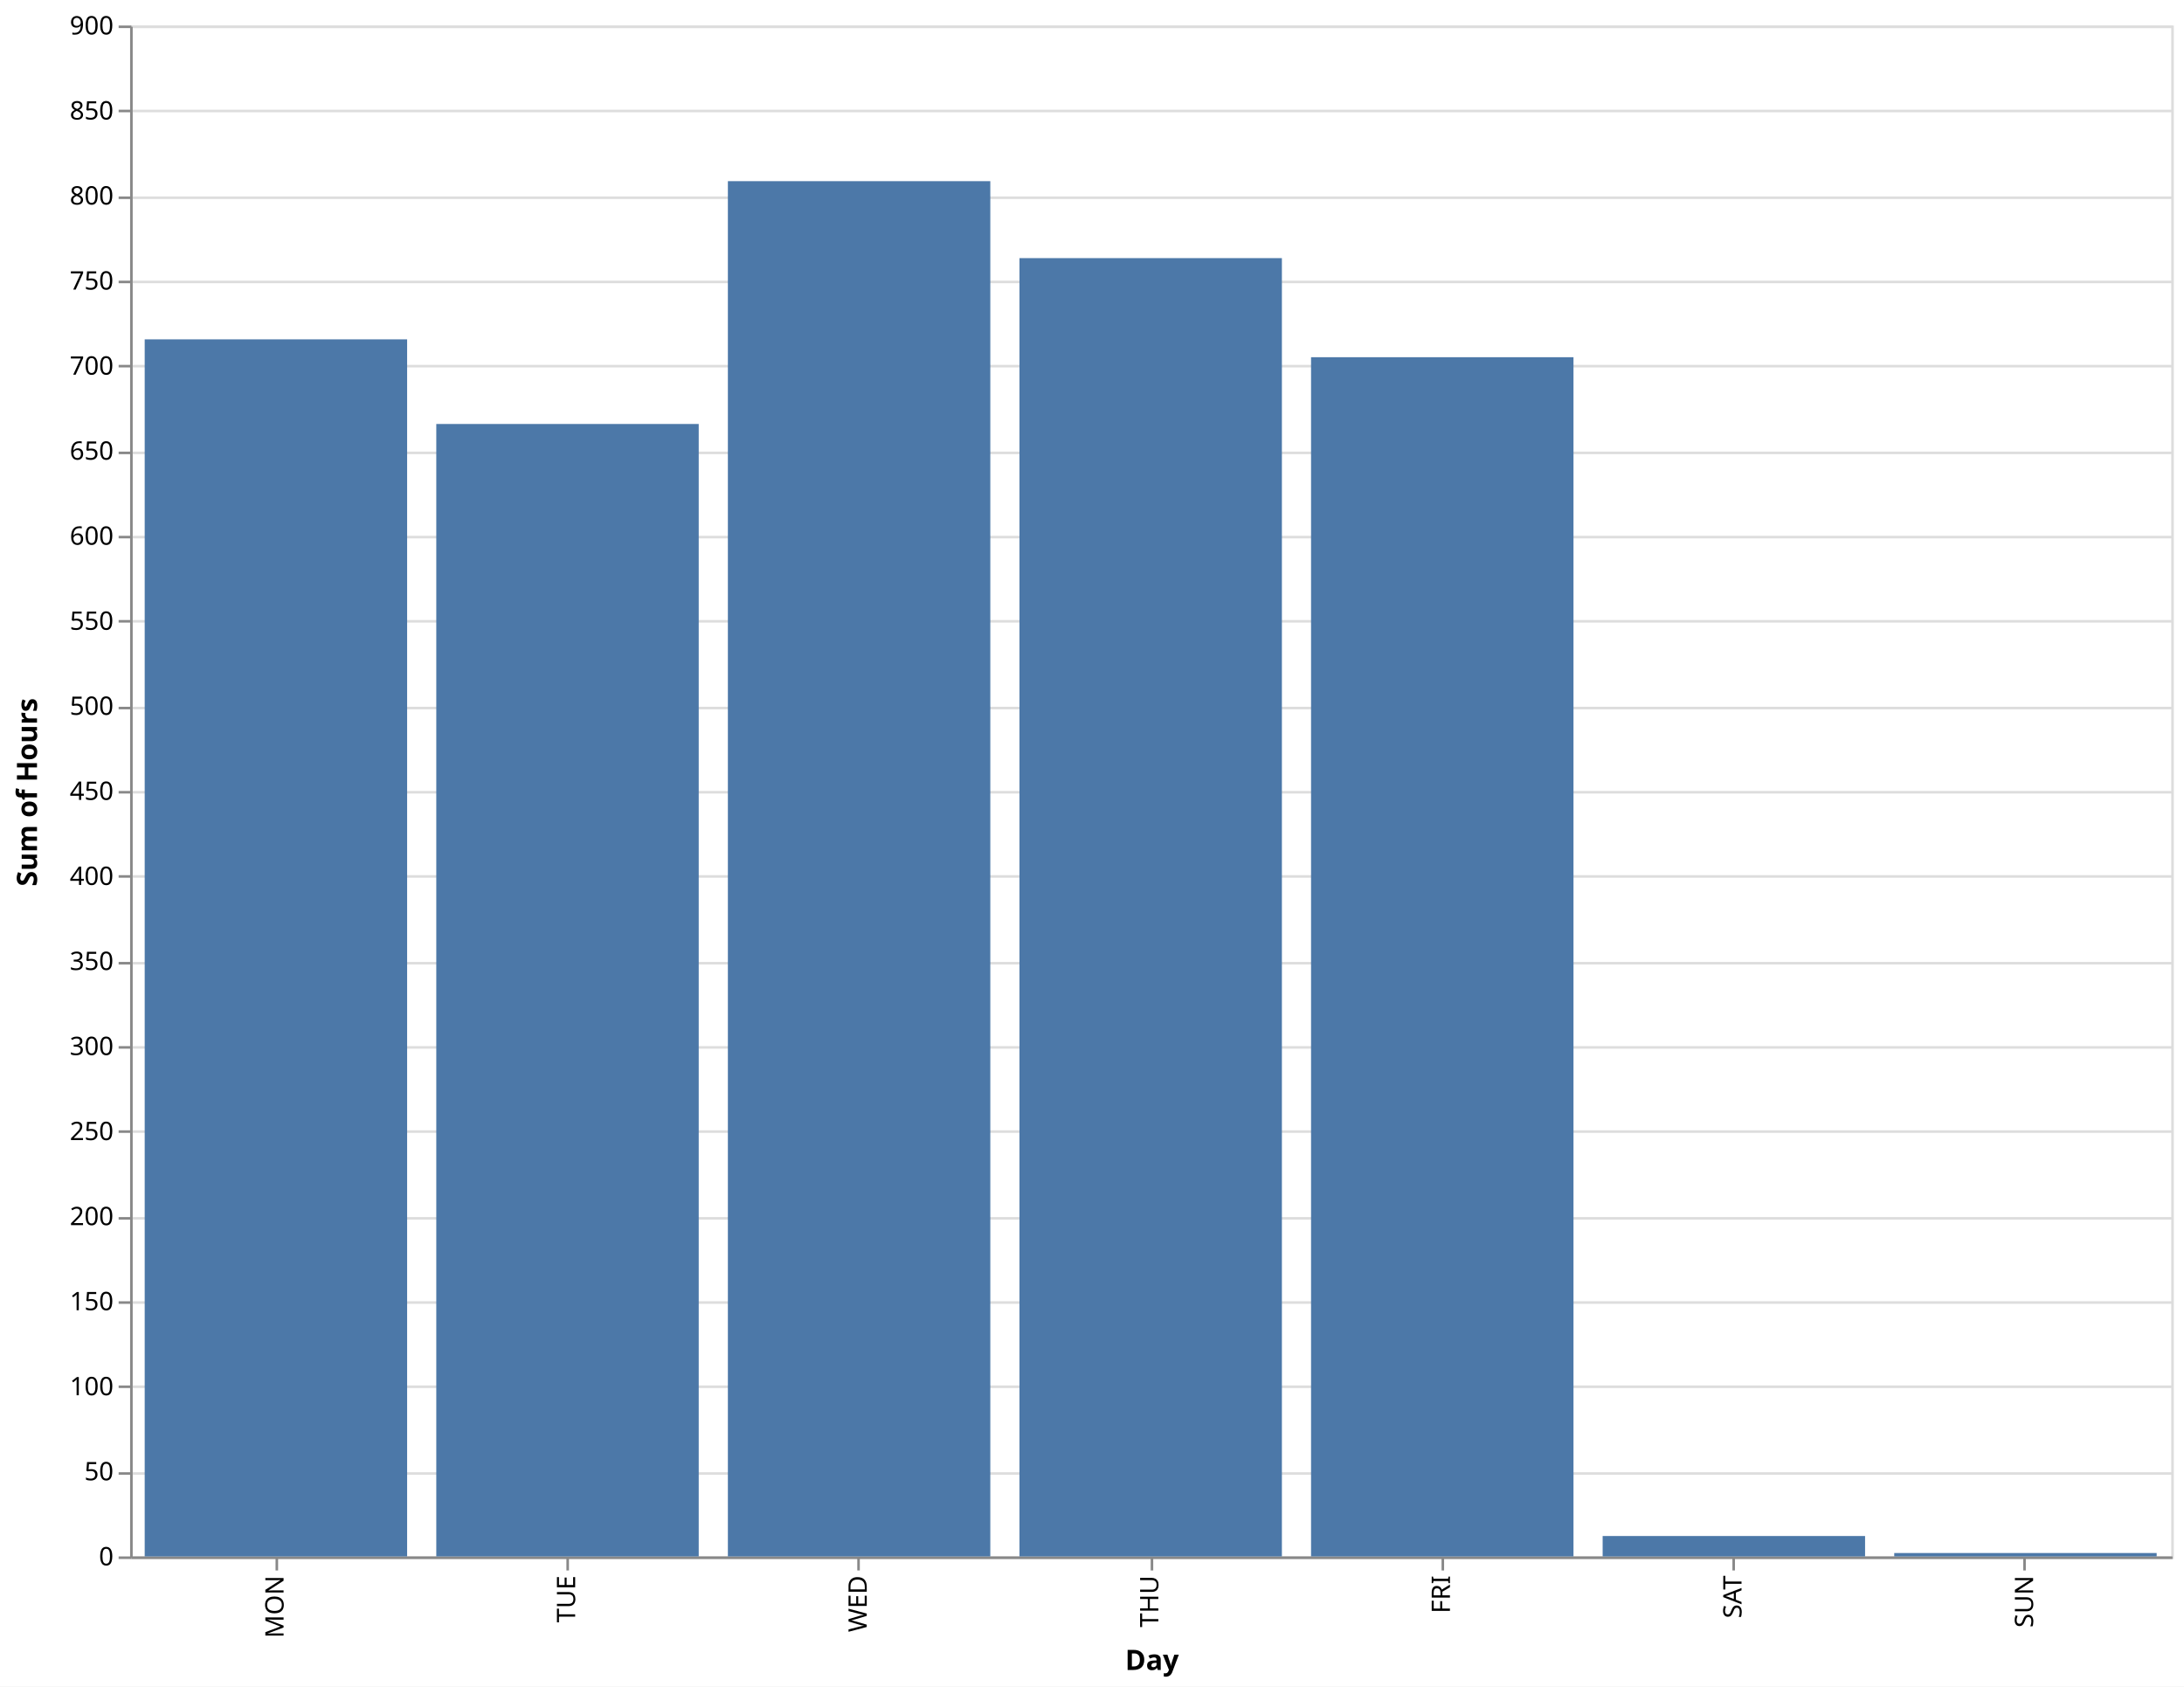
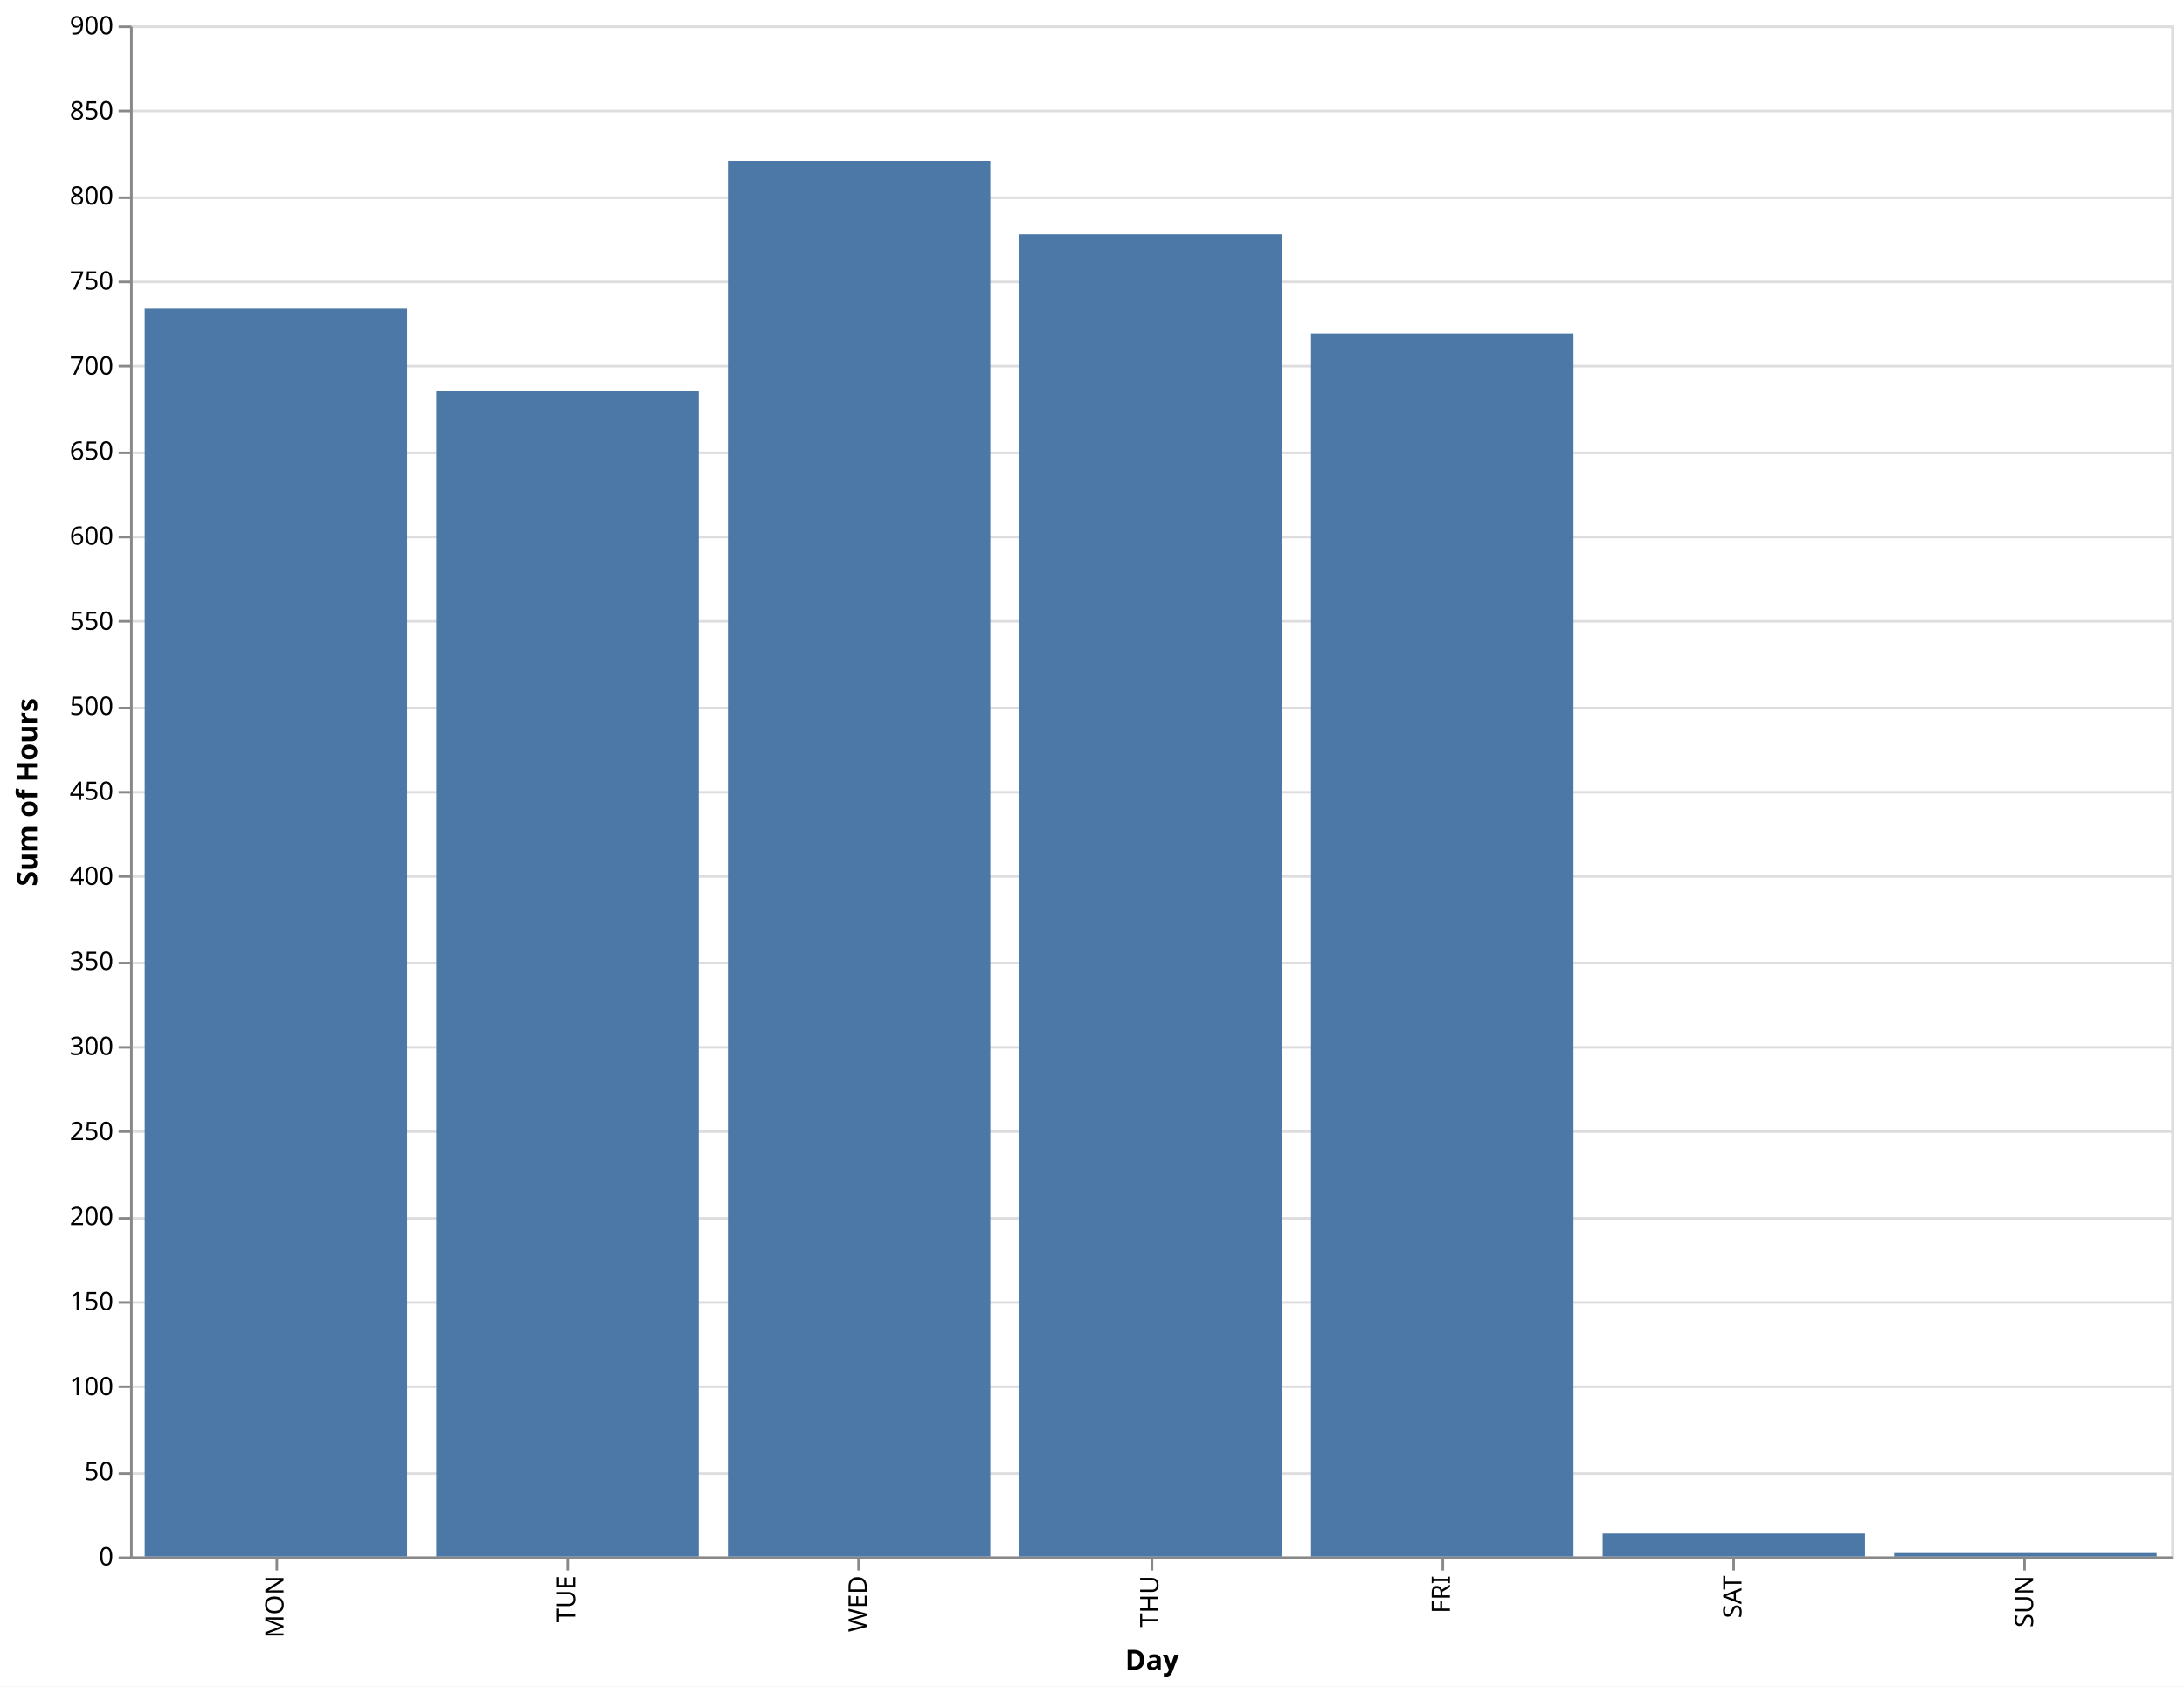
<svg xmlns="http://www.w3.org/2000/svg" class="marks" width="856" height="661" viewBox="0 0 856 661" version="1.1">
  <rect width="856" height="661" style="fill: white;" />
  <g transform="translate(51,10)">
    <g class="mark-group role-frame root">
      <g transform="translate(0,0)">
        <path class="background" d="M0.5,0.5h800v600h-800Z" style="fill: none; stroke: #ddd;" />
        <g>
          <g class="mark-group role-axis">
            <g transform="translate(0.5,0.5)">
              <path class="background" d="M0,0h0v0h0Z" style="pointer-events: none; fill: none;" />
              <g>
                <g class="mark-rule role-axis-grid" style="pointer-events: none;">
                  <line transform="translate(0,600)" x2="800" y2="0" style="fill: none; stroke: #ddd; stroke-width: 1; opacity: 1;" />
                  <line transform="translate(0,567)" x2="800" y2="0" style="fill: none; stroke: #ddd; stroke-width: 1; opacity: 1;" />
                  <line transform="translate(0,533)" x2="800" y2="0" style="fill: none; stroke: #ddd; stroke-width: 1; opacity: 1;" />
                  <line transform="translate(0,500)" x2="800" y2="0" style="fill: none; stroke: #ddd; stroke-width: 1; opacity: 1;" />
                  <line transform="translate(0,467)" x2="800" y2="0" style="fill: none; stroke: #ddd; stroke-width: 1; opacity: 1;" />
                  <line transform="translate(0,433)" x2="800" y2="0" style="fill: none; stroke: #ddd; stroke-width: 1; opacity: 1;" />
                  <line transform="translate(0,400)" x2="800" y2="0" style="fill: none; stroke: #ddd; stroke-width: 1; opacity: 1;" />
                  <line transform="translate(0,367)" x2="800" y2="0" style="fill: none; stroke: #ddd; stroke-width: 1; opacity: 1;" />
                  <line transform="translate(0,333)" x2="800" y2="0" style="fill: none; stroke: #ddd; stroke-width: 1; opacity: 1;" />
                  <line transform="translate(0,300)" x2="800" y2="0" style="fill: none; stroke: #ddd; stroke-width: 1; opacity: 1;" />
                  <line transform="translate(0,267)" x2="800" y2="0" style="fill: none; stroke: #ddd; stroke-width: 1; opacity: 1;" />
                  <line transform="translate(0,233)" x2="800" y2="0" style="fill: none; stroke: #ddd; stroke-width: 1; opacity: 1;" />
                  <line transform="translate(0,200)" x2="800" y2="0" style="fill: none; stroke: #ddd; stroke-width: 1; opacity: 1;" />
                  <line transform="translate(0,167)" x2="800" y2="0" style="fill: none; stroke: #ddd; stroke-width: 1; opacity: 1;" />
                  <line transform="translate(0,133)" x2="800" y2="0" style="fill: none; stroke: #ddd; stroke-width: 1; opacity: 1;" />
                  <line transform="translate(0,100)" x2="800" y2="0" style="fill: none; stroke: #ddd; stroke-width: 1; opacity: 1;" />
                  <line transform="translate(0,67)" x2="800" y2="0" style="fill: none; stroke: #ddd; stroke-width: 1; opacity: 1;" />
                  <line transform="translate(0,33)" x2="800" y2="0" style="fill: none; stroke: #ddd; stroke-width: 1; opacity: 1;" />
                  <line transform="translate(0,0)" x2="800" y2="0" style="fill: none; stroke: #ddd; stroke-width: 1; opacity: 1;" />
                </g>
              </g>
              <path class="foreground" d="" style="pointer-events: none; display: none; fill: none;" />
            </g>
          </g>
          <g class="mark-group role-axis">
            <g transform="translate(0.5,600.5)">
              <path class="background" d="M0,0h0v0h0Z" style="pointer-events: none; fill: none;" />
              <g>
                <g class="mark-rule role-axis-tick" style="pointer-events: none;">
                  <line transform="translate(57,0)" x2="0" y2="5" style="fill: none; stroke: #888; stroke-width: 1; opacity: 1;" />
                  <line transform="translate(171,0)" x2="0" y2="5" style="fill: none; stroke: #888; stroke-width: 1; opacity: 1;" />
                  <line transform="translate(285,0)" x2="0" y2="5" style="fill: none; stroke: #888; stroke-width: 1; opacity: 1;" />
                  <line transform="translate(400,0)" x2="0" y2="5" style="fill: none; stroke: #888; stroke-width: 1; opacity: 1;" />
                  <line transform="translate(514,0)" x2="0" y2="5" style="fill: none; stroke: #888; stroke-width: 1; opacity: 1;" />
                  <line transform="translate(628,0)" x2="0" y2="5" style="fill: none; stroke: #888; stroke-width: 1; opacity: 1;" />
                  <line transform="translate(742,0)" x2="0" y2="5" style="fill: none; stroke: #888; stroke-width: 1; opacity: 1;" />
                </g>
                <g class="mark-text role-axis-label" style="pointer-events: none;">
                  <text text-anchor="end" transform="translate(56.64286,7) rotate(270) translate(0,3)" style="font-family: sans-serif; font-size: 10px; fill: #000; opacity: 1;">MON</text>
                  <text text-anchor="end" transform="translate(170.9286,7) rotate(270) translate(0,3)" style="font-family: sans-serif; font-size: 10px; fill: #000; opacity: 1;">TUE</text>
                  <text text-anchor="end" transform="translate(285.2143,7) rotate(270) translate(0,3)" style="font-family: sans-serif; font-size: 10px; fill: #000; opacity: 1;">WED</text>
                  <text text-anchor="end" transform="translate(399.5,7) rotate(270) translate(0,3)" style="font-family: sans-serif; font-size: 10px; fill: #000; opacity: 1;">THU</text>
                  <text text-anchor="end" transform="translate(513.7857,7) rotate(270) translate(0,3)" style="font-family: sans-serif; font-size: 10px; fill: #000; opacity: 1;">FRI</text>
                  <text text-anchor="end" transform="translate(628.0714,7) rotate(270) translate(0,3)" style="font-family: sans-serif; font-size: 10px; fill: #000; opacity: 1;">SAT</text>
                  <text text-anchor="end" transform="translate(742.3571,7) rotate(270) translate(0,3)" style="font-family: sans-serif; font-size: 10px; fill: #000; opacity: 1;">SUN</text>
                </g>
                <g class="mark-rule role-axis-domain" style="pointer-events: none;">
                  <line transform="translate(0,0)" x2="800" y2="0" style="fill: none; stroke: #888; stroke-width: 1; opacity: 1;" />
                </g>
                <g class="mark-text role-axis-title" style="pointer-events: none;">
                  <text text-anchor="middle" transform="translate(400,44)" style="font-family: sans-serif; font-size: 11px; font-weight: bold; fill: #000; opacity: 1;">Day</text>
                </g>
              </g>
              <path class="foreground" d="" style="pointer-events: none; display: none; fill: none;" />
            </g>
          </g>
          <g class="mark-group role-axis">
            <g transform="translate(0.5,0.5)">
              <path class="background" d="M0,0h0v0h0Z" style="pointer-events: none; fill: none;" />
              <g>
                <g class="mark-rule role-axis-tick" style="pointer-events: none;">
                  <line transform="translate(0,600)" x2="-5" y2="0" style="fill: none; stroke: #888; stroke-width: 1; opacity: 1;" />
                  <line transform="translate(0,567)" x2="-5" y2="0" style="fill: none; stroke: #888; stroke-width: 1; opacity: 1;" />
                  <line transform="translate(0,533)" x2="-5" y2="0" style="fill: none; stroke: #888; stroke-width: 1; opacity: 1;" />
                  <line transform="translate(0,500)" x2="-5" y2="0" style="fill: none; stroke: #888; stroke-width: 1; opacity: 1;" />
                  <line transform="translate(0,467)" x2="-5" y2="0" style="fill: none; stroke: #888; stroke-width: 1; opacity: 1;" />
                  <line transform="translate(0,433)" x2="-5" y2="0" style="fill: none; stroke: #888; stroke-width: 1; opacity: 1;" />
                  <line transform="translate(0,400)" x2="-5" y2="0" style="fill: none; stroke: #888; stroke-width: 1; opacity: 1;" />
                  <line transform="translate(0,367)" x2="-5" y2="0" style="fill: none; stroke: #888; stroke-width: 1; opacity: 1;" />
                  <line transform="translate(0,333)" x2="-5" y2="0" style="fill: none; stroke: #888; stroke-width: 1; opacity: 1;" />
                  <line transform="translate(0,300)" x2="-5" y2="0" style="fill: none; stroke: #888; stroke-width: 1; opacity: 1;" />
                  <line transform="translate(0,267)" x2="-5" y2="0" style="fill: none; stroke: #888; stroke-width: 1; opacity: 1;" />
                  <line transform="translate(0,233)" x2="-5" y2="0" style="fill: none; stroke: #888; stroke-width: 1; opacity: 1;" />
                  <line transform="translate(0,200)" x2="-5" y2="0" style="fill: none; stroke: #888; stroke-width: 1; opacity: 1;" />
                  <line transform="translate(0,167)" x2="-5" y2="0" style="fill: none; stroke: #888; stroke-width: 1; opacity: 1;" />
                  <line transform="translate(0,133)" x2="-5" y2="0" style="fill: none; stroke: #888; stroke-width: 1; opacity: 1;" />
                  <line transform="translate(0,100)" x2="-5" y2="0" style="fill: none; stroke: #888; stroke-width: 1; opacity: 1;" />
                  <line transform="translate(0,67)" x2="-5" y2="0" style="fill: none; stroke: #888; stroke-width: 1; opacity: 1;" />
                  <line transform="translate(0,33)" x2="-5" y2="0" style="fill: none; stroke: #888; stroke-width: 1; opacity: 1;" />
                  <line transform="translate(0,0)" x2="-5" y2="0" style="fill: none; stroke: #888; stroke-width: 1; opacity: 1;" />
                </g>
                <g class="mark-text role-axis-label" style="pointer-events: none;">
                  <text text-anchor="end" transform="translate(-7,603)" style="font-family: sans-serif; font-size: 10px; fill: #000; opacity: 1;">0</text>
                  <text text-anchor="end" transform="translate(-7,569.6667)" style="font-family: sans-serif; font-size: 10px; fill: #000; opacity: 1;">50</text>
                  <text text-anchor="end" transform="translate(-7,536.3333)" style="font-family: sans-serif; font-size: 10px; fill: #000; opacity: 1;">100</text>
                  <text text-anchor="end" transform="translate(-7,503)" style="font-family: sans-serif; font-size: 10px; fill: #000; opacity: 1;">150</text>
                  <text text-anchor="end" transform="translate(-7,469.6667)" style="font-family: sans-serif; font-size: 10px; fill: #000; opacity: 1;">200</text>
                  <text text-anchor="end" transform="translate(-7,436.3333)" style="font-family: sans-serif; font-size: 10px; fill: #000; opacity: 1;">250</text>
                  <text text-anchor="end" transform="translate(-7,403)" style="font-family: sans-serif; font-size: 10px; fill: #000; opacity: 1;">300</text>
                  <text text-anchor="end" transform="translate(-7,369.6667)" style="font-family: sans-serif; font-size: 10px; fill: #000; opacity: 1;">350</text>
                  <text text-anchor="end" transform="translate(-7,336.3333)" style="font-family: sans-serif; font-size: 10px; fill: #000; opacity: 1;">400</text>
                  <text text-anchor="end" transform="translate(-7,303)" style="font-family: sans-serif; font-size: 10px; fill: #000; opacity: 1;">450</text>
                  <text text-anchor="end" transform="translate(-7,269.6667)" style="font-family: sans-serif; font-size: 10px; fill: #000; opacity: 1;">500</text>
                  <text text-anchor="end" transform="translate(-7,236.3333)" style="font-family: sans-serif; font-size: 10px; fill: #000; opacity: 1;">550</text>
                  <text text-anchor="end" transform="translate(-7,203)" style="font-family: sans-serif; font-size: 10px; fill: #000; opacity: 1;">600</text>
                  <text text-anchor="end" transform="translate(-7,169.6667)" style="font-family: sans-serif; font-size: 10px; fill: #000; opacity: 1;">650</text>
                  <text text-anchor="end" transform="translate(-7,136.3333)" style="font-family: sans-serif; font-size: 10px; fill: #000; opacity: 1;">700</text>
                  <text text-anchor="end" transform="translate(-7,103)" style="font-family: sans-serif; font-size: 10px; fill: #000; opacity: 1;">750</text>
                  <text text-anchor="end" transform="translate(-7,69.66667)" style="font-family: sans-serif; font-size: 10px; fill: #000; opacity: 1;">800</text>
                  <text text-anchor="end" transform="translate(-7,36.33333)" style="font-family: sans-serif; font-size: 10px; fill: #000; opacity: 1;">850</text>
                  <text text-anchor="end" transform="translate(-7,3)" style="font-family: sans-serif; font-size: 10px; fill: #000; opacity: 1;">900</text>
                </g>
                <g class="mark-rule role-axis-domain" style="pointer-events: none;">
                  <line transform="translate(0,600)" x2="0" y2="-600" style="fill: none; stroke: #888; stroke-width: 1; opacity: 1;" />
                </g>
                <g class="mark-text role-axis-title" style="pointer-events: none;">
                  <text text-anchor="middle" transform="translate(-35,300) rotate(-90) translate(0,-2)" style="font-family: sans-serif; font-size: 11px; font-weight: bold; fill: #000; opacity: 1;">Sum of Hours</text>
                </g>
              </g>
              <path class="foreground" d="" style="pointer-events: none; display: none; fill: none;" />
            </g>
          </g>
          <g class="mark-rect role-mark marks">
-             <path d="M5.714,123h102.857v477h-102.857Z" style="fill: #4c78a8;" />
-             <path d="M120,156.167h102.857v443.833h-102.857Z" style="fill: #4c78a8;" />
-             <path d="M234.286,61h102.857v539h-102.857Z" style="fill: #4c78a8;" />
-             <path d="M348.571,91.167h102.857v508.833h-102.857Z" style="fill: #4c78a8;" />
-             <path d="M462.857,130h102.857v470h-102.857Z" style="fill: #4c78a8;" />
-             <path d="M577.143,592h102.857v8h-102.857Z" style="fill: #4c78a8;" />
+             <path d="M5.714,111h102.857v489h-102.857Z" style="fill: #4c78a8;" />
+             <path d="M120,143.333h102.857v456.667h-102.857Z" style="fill: #4c78a8;" />
+             <path d="M234.286,53h102.857v547h-102.857Z" style="fill: #4c78a8;" />
+             <path d="M348.571,81.833h102.857v518.167h-102.857Z" style="fill: #4c78a8;" />
+             <path d="M462.857,120.667h102.857v479.333h-102.857Z" style="fill: #4c78a8;" />
+             <path d="M577.143,591h102.857v9h-102.857Z" style="fill: #4c78a8;" />
            <path d="M691.429,598.667h102.857v1.333h-102.857Z" style="fill: #4c78a8;" />
          </g>
        </g>
        <path class="foreground" d="" style="display: none; fill: none;" />
      </g>
    </g>
  </g>
</svg>
